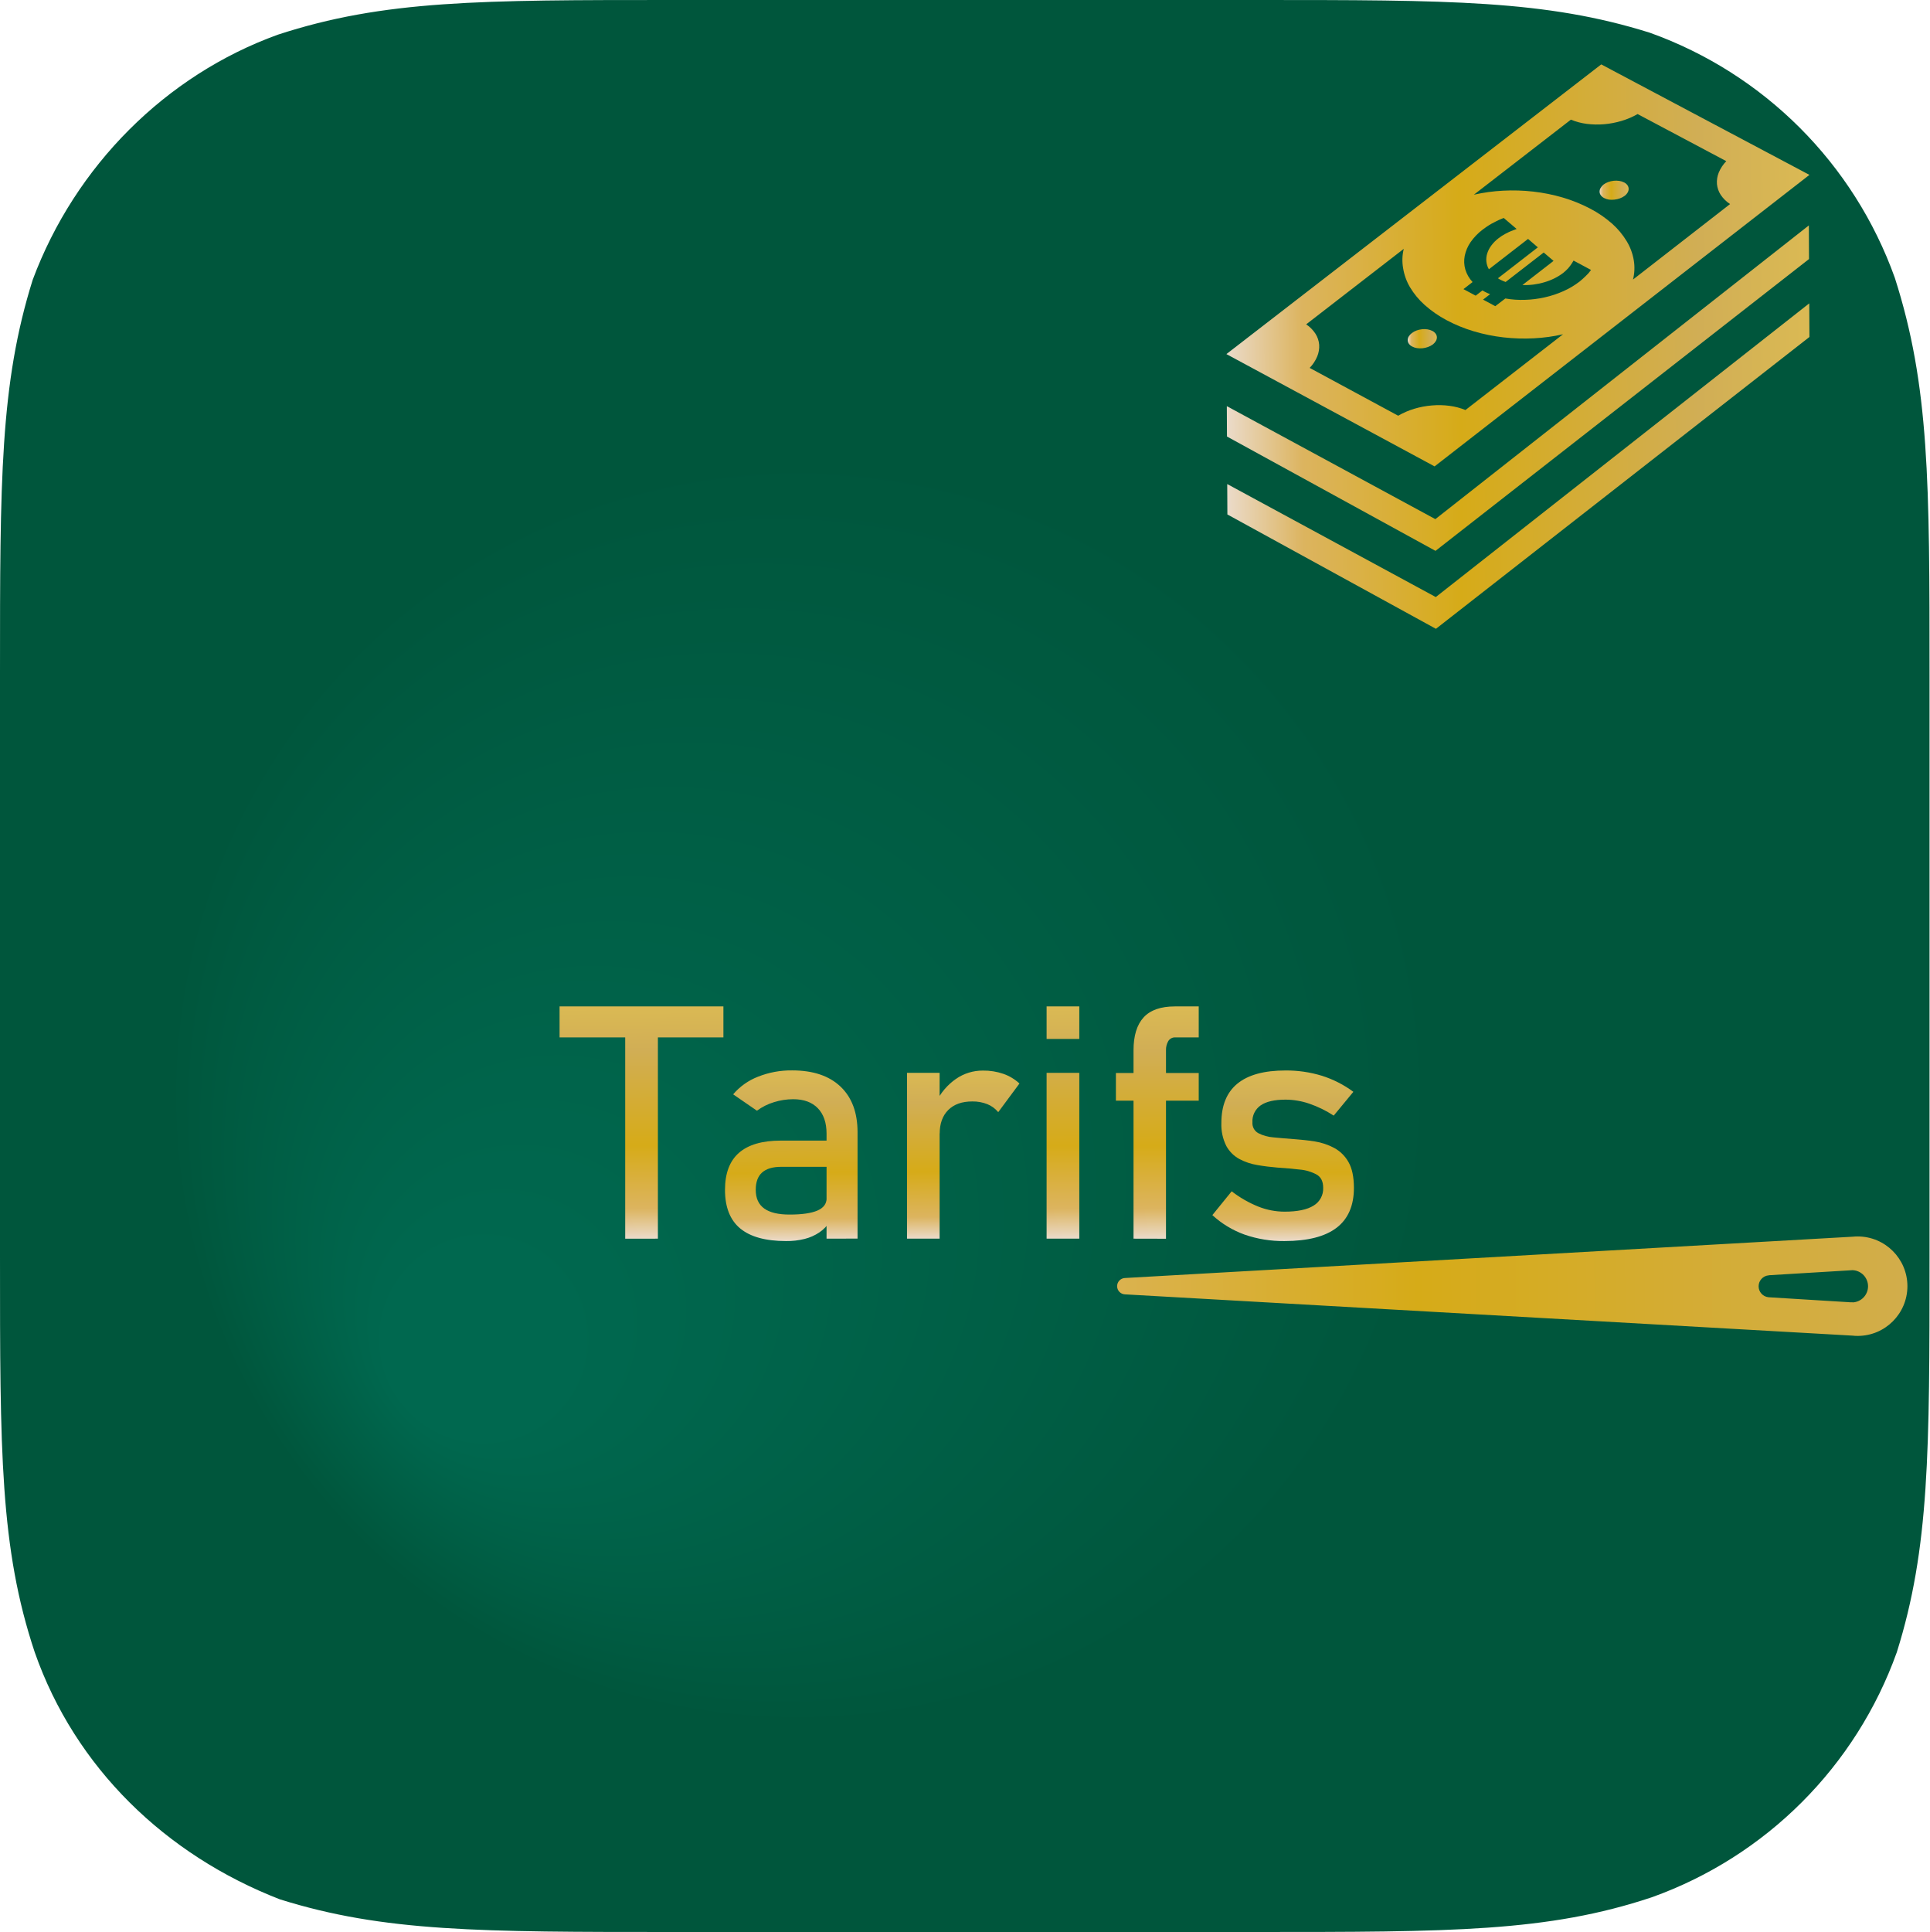
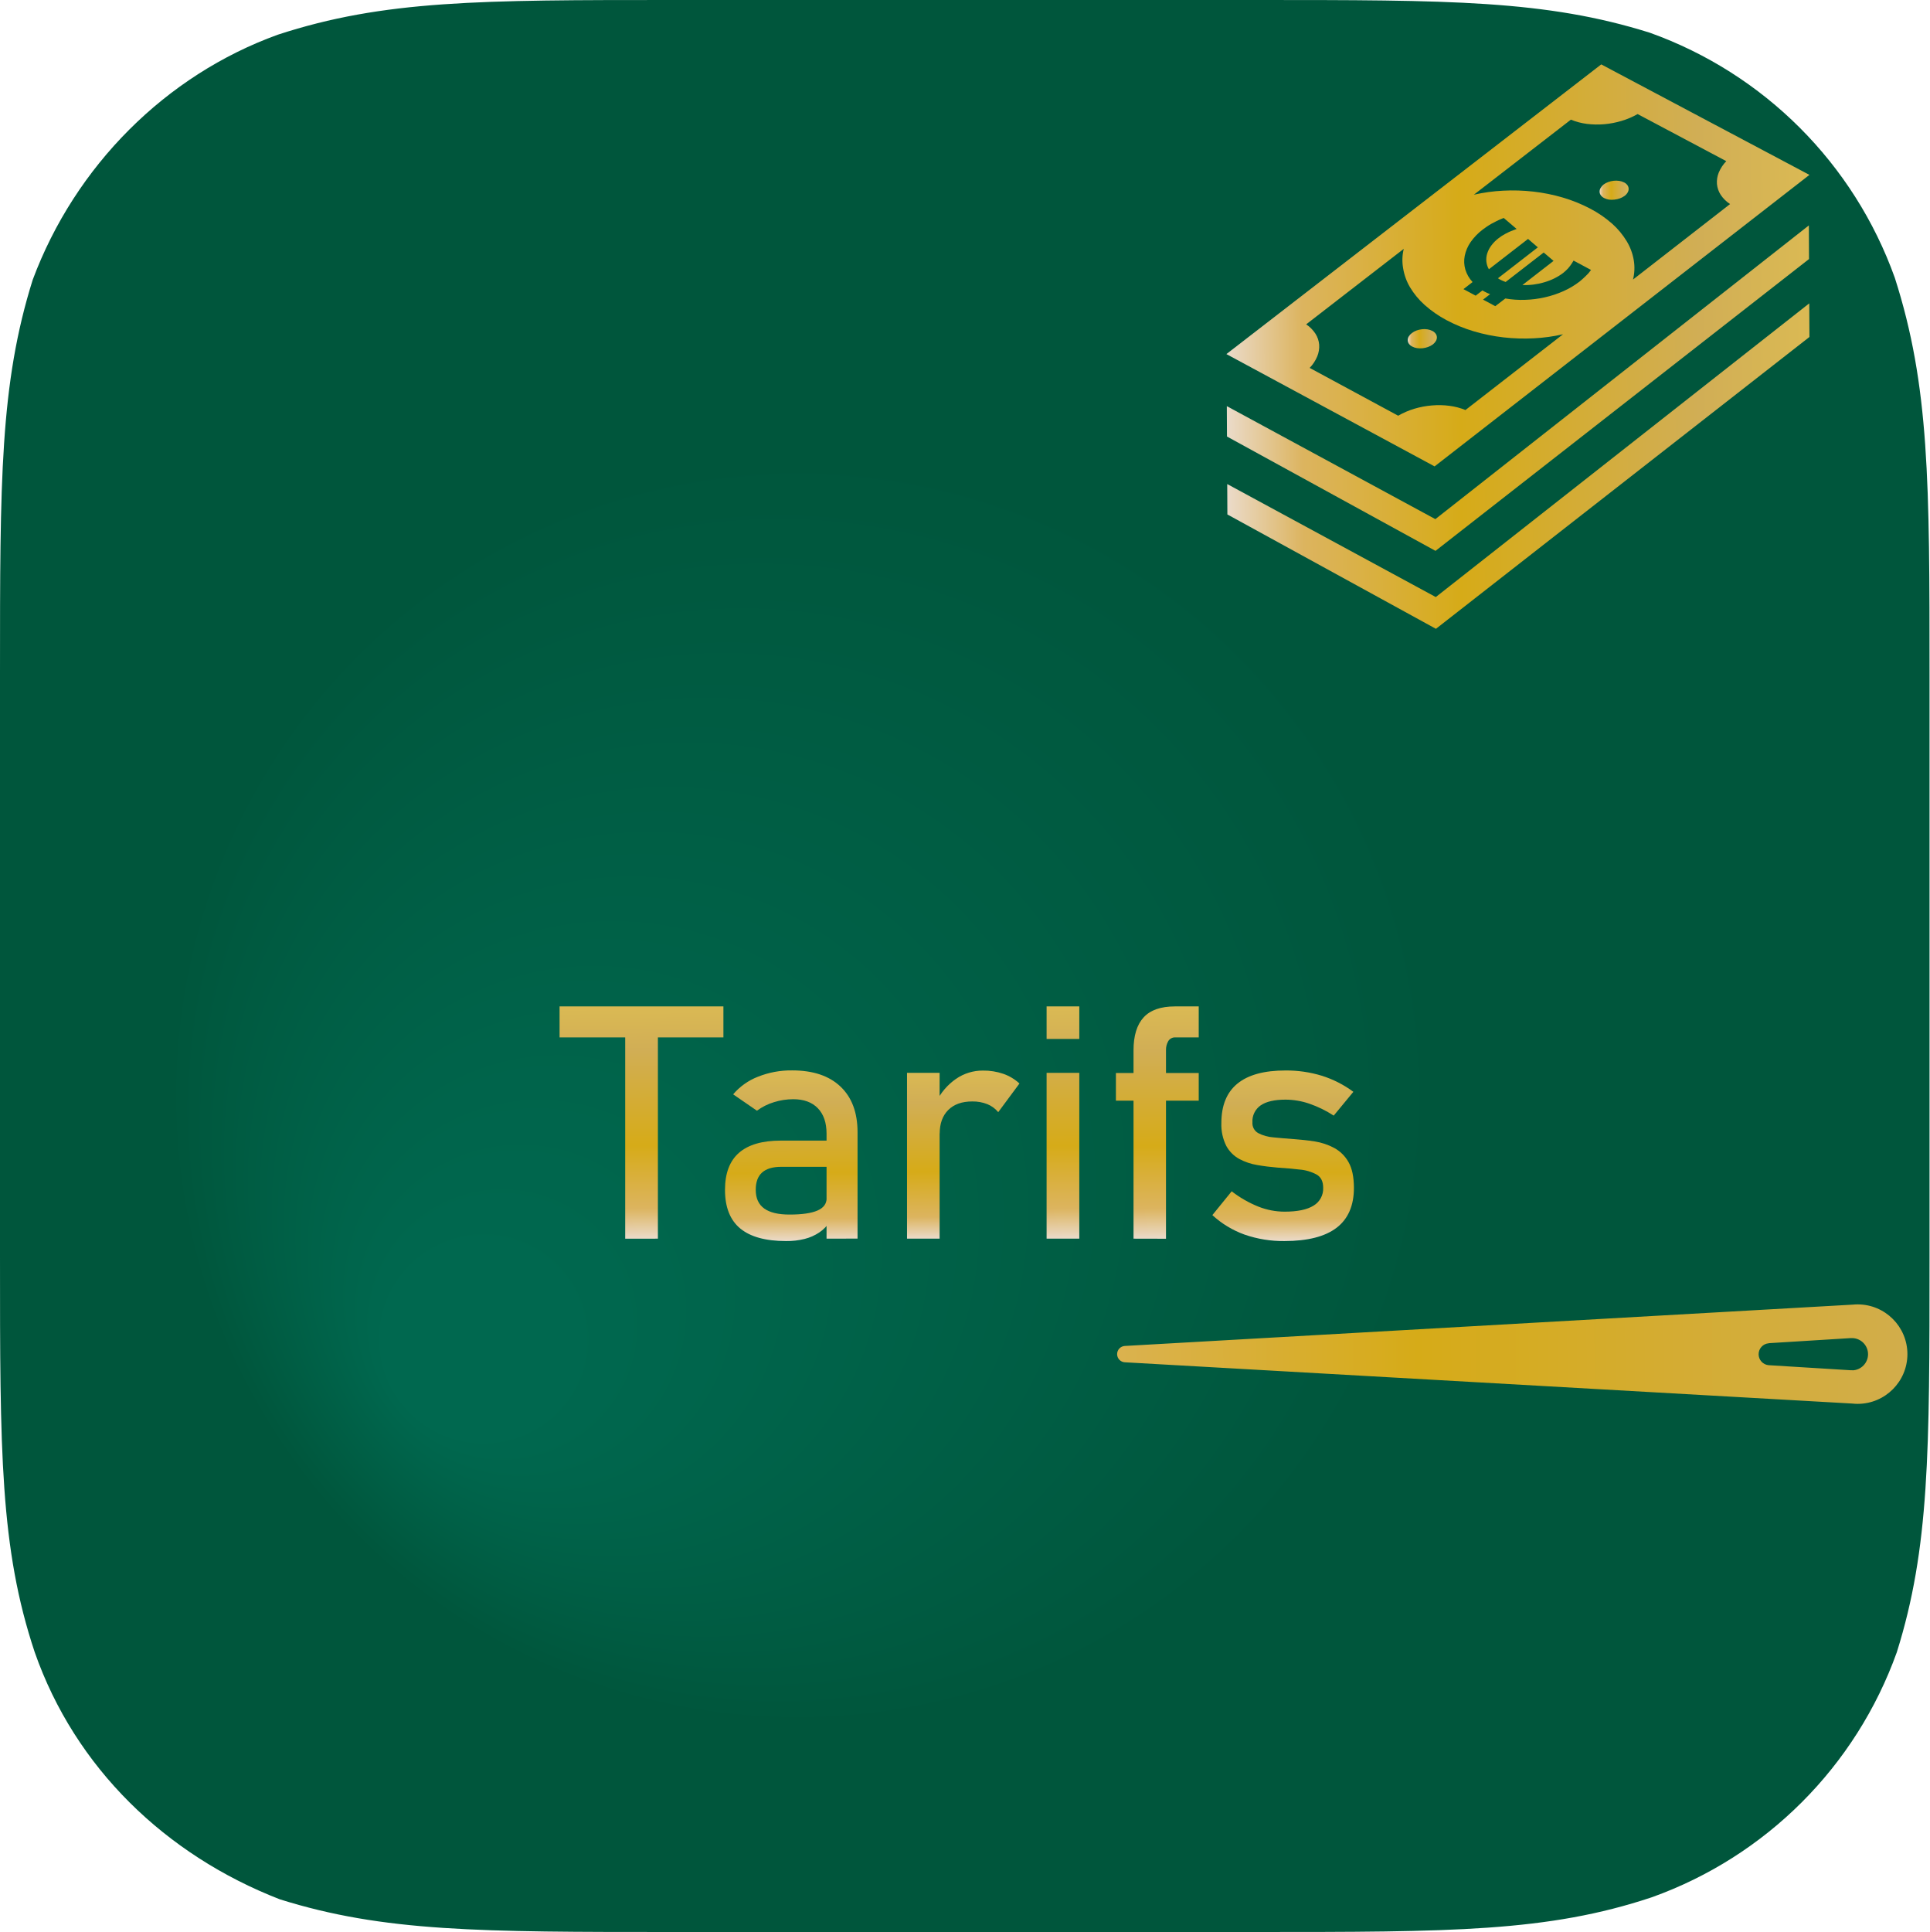
<svg xmlns="http://www.w3.org/2000/svg" xmlns:xlink="http://www.w3.org/1999/xlink" id="Base" viewBox="0 0 767 767.8">
  <defs>
    <style>.cls-1{fill:url(#Dégradé_sans_nom_5);}.cls-2{fill:url(#Atelier_CLUC);}.cls-3{fill:url(#Atelier_CLUC-2);}.cls-4{fill:url(#Atelier_CLUC-3);}.cls-5{fill:url(#Atelier_CLUC-4);}.cls-6{fill:url(#Atelier_CLUC-5);}.cls-7{fill:url(#Atelier_CLUC-6);}.cls-8{fill:url(#Atelier_CLUC-7);}.cls-9{fill:url(#Atelier_CLUC-8);}.cls-10{fill:url(#Atelier_CLUC-9);}.cls-11{fill:url(#Atelier_CLUC-10);}.cls-12{fill:url(#Atelier_CLUC-11);}.cls-13{fill:url(#Atelier_CLUC-12);}</style>
    <radialGradient id="Dégradé_sans_nom_5" cx="384" cy="384" fx="167.452" fy="551.805" r="356.3" gradientUnits="userSpaceOnUse">
      <stop offset="0.1" stop-color="#00684f" />
      <stop offset="0.71" stop-color="#00563c" />
    </radialGradient>
-     <linearGradient id="Atelier_CLUC" x1="373.12" y1="177.39" x2="377.92" y2="748.88" gradientTransform="translate(1084.27 136.71) rotate(90)" gradientUnits="userSpaceOnUse">
+     <linearGradient id="Atelier_CLUC" x1="400.12" y1="177.39" x2="404.92" y2="748.88" gradientTransform="translate(1084.27 136.71) rotate(90)" gradientUnits="userSpaceOnUse">
      <stop offset="0.01" stop-color="#dab954" />
      <stop offset="0.19" stop-color="#d1ae55" />
      <stop offset="0.6" stop-color="#d6ab18" />
      <stop offset="0.87" stop-color="#dcb45f" />
      <stop offset="1" stop-color="#ebdbca" />
    </linearGradient>
    <linearGradient id="Atelier_CLUC-2" x1="719.57" y1="153.62" x2="487.58" y2="155.57" gradientTransform="matrix(1, 0, 0, 1, 0, 0)" xlink:href="#Atelier_CLUC" />
    <linearGradient id="Atelier_CLUC-3" x1="719.73" y1="184.6" x2="487.74" y2="186.55" gradientTransform="matrix(1, 0, 0, 1, 0, 0)" xlink:href="#Atelier_CLUC" />
    <linearGradient id="Atelier_CLUC-4" x1="571.68" y1="134.68" x2="560.07" y2="134.78" gradientTransform="matrix(1, 0, 0, 1, 0, 0)" xlink:href="#Atelier_CLUC" />
    <linearGradient id="Atelier_CLUC-5" x1="720.05" y1="104.59" x2="487.71" y2="106.55" gradientTransform="matrix(1, 0, 0, 1, 0, 0)" xlink:href="#Atelier_CLUC" />
    <linearGradient id="Atelier_CLUC-6" x1="647.85" y1="75.63" x2="636.28" y2="75.73" gradientTransform="matrix(1, 0, 0, 1, 0, 0)" xlink:href="#Atelier_CLUC" />
    <linearGradient id="Atelier_CLUC-7" x1="255.44" y1="399.79" x2="256.22" y2="492.41" gradientTransform="matrix(1, 0, 0, 1, 0, 0)" xlink:href="#Atelier_CLUC" />
    <linearGradient id="Atelier_CLUC-8" x1="314.73" y1="425.52" x2="315.3" y2="493.29" gradientTransform="matrix(1, 0, 0, 1, 0, 0)" xlink:href="#Atelier_CLUC" />
    <linearGradient id="Atelier_CLUC-9" x1="383.09" y1="425.59" x2="383.66" y2="492.28" gradientTransform="matrix(1, 0, 0, 1, 0, 0)" xlink:href="#Atelier_CLUC" />
    <linearGradient id="Atelier_CLUC-10" x1="422.62" y1="400.01" x2="423.39" y2="492.41" gradientTransform="matrix(1, 0, 0, 1, 0, 0)" xlink:href="#Atelier_CLUC" />
    <linearGradient id="Atelier_CLUC-11" x1="460.4" y1="400.12" x2="461.17" y2="492.38" gradientTransform="matrix(1, 0, 0, 1, 0, 0)" xlink:href="#Atelier_CLUC" />
    <linearGradient id="Atelier_CLUC-12" x1="510.17" y1="425.53" x2="510.74" y2="493.32" gradientTransform="matrix(1, 0, 0, 1, 0, 0)" xlink:href="#Atelier_CLUC" />
  </defs>
  <path id="Background" class="cls-1" d="M499.8.1c76.7,0,115.1,0,156.5,13a161.15,161.15,0,0,1,97.4,97.4c13.8,43,13.8,81.3,13.8,158V500.2c0,76.7,0,115.1-13,156.5a161.15,161.15,0,0,1-97.4,97.4c-41.4,13.8-79.8,13.8-158,13.8H268.2c-76.7,0-115.1,0-156.5-13-45.3-17.6-81.3-52.2-97.4-98.2C.5,615.3.5,576.9.5,499.4V267.8c0-76.7,0-115.1,13-156.5C30.4,66,66.4,30,110.9,13.9,153.1.1,191.5.1,268.2.1Z" transform="translate(-0.5 -0.1)" />
-   <path id="Aiguille" class="cls-2" d="M758.71,511.24a19.79,19.79,0,0,0-19.77-19.76,18.62,18.62,0,0,0-2,.1L447.63,508a3.25,3.25,0,0,0,0,6.49l289.17,16.4a18.79,18.79,0,0,0,2.14.12A19.79,19.79,0,0,0,758.71,511.24Zm-21.81,6.4a5.58,5.58,0,0,1-.72,0l-.19,0-32.48-2a4.37,4.37,0,0,1,0-8.7c.12,0,.24,0,.36-.06l32.29-1.95c.24,0,.49-.05.74-.05a6.41,6.41,0,0,1,0,12.81Z" transform="translate(-0.5 -0.1)" />
+   <path id="Aiguille" class="cls-2" d="M758.71,538.24a19.79,19.79,0,0,0-19.77-19.76,18.62,18.62,0,0,0-2,.1L447.63,535a3.25,3.25,0,0,0,0,6.49l289.17,16.4a18.79,18.79,0,0,0,2.14.12A19.79,19.79,0,0,0,758.71,538.24Zm-21.81,6.4a5.58,5.58,0,0,1-.72,0l-.19,0-32.48-2a4.37,4.37,0,0,1,0-8.7l.36-.06,32.29-2c.24,0,.49,0,.74,0a6.41,6.41,0,0,1,0,12.81Z" transform="translate(-0.5 -0.1)" />
  <g id="Billets">
    <polygon class="cls-3" points="719.03 89.58 719.09 102.95 570.62 218.92 487.73 173.48 487.67 161.41 570.56 206.31 719.03 89.58" />
    <polygon class="cls-4" points="719.19 120.56 719.26 133.92 570.79 249.9 487.89 204.45 487.83 192.37 570.73 237.28 719.19 120.56" />
    <path class="cls-5" d="M561.69,132.49a7.46,7.46,0,0,1,1.9-1.05,9.38,9.38,0,0,1,2.17-.5,8.35,8.35,0,0,1,2.18.05,6.47,6.47,0,0,1,1.95.63,3.58,3.58,0,0,1,1.31,1.12,2.52,2.52,0,0,1,.47,1.38,2.91,2.91,0,0,1-.38,1.47,4.92,4.92,0,0,1-1.23,1.4,7.35,7.35,0,0,1-1.9,1,9.39,9.39,0,0,1-2.17.51,8.5,8.5,0,0,1-2.2-.05,5.9,5.9,0,0,1-1.94-.63,3.56,3.56,0,0,1-1.31-1.11,2.48,2.48,0,0,1-.46-1.39,2.81,2.81,0,0,1,.38-1.47A4.73,4.73,0,0,1,561.69,132.49Z" transform="translate(-0.5 -0.1)" />
    <path class="cls-6" d="M488,140.82,637,25.69,719.76,69.6l-149,115.85Zm198.66-76.7-35.2-18.69a29.69,29.69,0,0,1-6.35,2.71,34.64,34.64,0,0,1-6.93,1.33,33.14,33.14,0,0,1-6.91-.14,24.47,24.47,0,0,1-6.33-1.68L586.37,77.48a67.66,67.66,0,0,1,11.6-1.6,72.93,72.93,0,0,1,12,.36,69.22,69.22,0,0,1,11.76,2.37A59.94,59.94,0,0,1,632.59,83a44.15,44.15,0,0,1,8.75,6,30.32,30.32,0,0,1,5.81,7,21.56,21.56,0,0,1,2.79,7.54,18.85,18.85,0,0,1-.31,7.66l38.58-30a12.81,12.81,0,0,1-3.74-3.7A9.52,9.52,0,0,1,683,73.27a10.06,10.06,0,0,1,.73-4.63,14.56,14.56,0,0,1,3-4.52M583,163.07l38.81-30.13a66.46,66.46,0,0,1-11.64,1.61,73.63,73.63,0,0,1-12-.37,68.65,68.65,0,0,1-11.79-2.4,58.63,58.63,0,0,1-10.86-4.44,44.33,44.33,0,0,1-8.76-6.09,30.4,30.4,0,0,1-5.78-7,21.68,21.68,0,0,1-2.73-7.55A18.58,18.58,0,0,1,558.5,99l-38.79,30a12.85,12.85,0,0,1,3.7,3.73,9.56,9.56,0,0,1,1.47,4.38,10.38,10.38,0,0,1-.78,4.65,14.64,14.64,0,0,1-3,4.55l35.18,19a30,30,0,0,1,6.4-2.76,33.76,33.76,0,0,1,7-1.32,31.66,31.66,0,0,1,7,.15,25.18,25.18,0,0,1,6.37,1.68m20.34-71.95-5.15-4.39-.94.38c-.69.28-1.37.58-2,.91s-1.3.66-1.92,1-1.22.72-1.8,1.11-1.14.78-1.68,1.2a22.34,22.34,0,0,0-4.83,5,14.73,14.73,0,0,0-2.33,5.44,11.58,11.58,0,0,0,.23,5.43,12.55,12.55,0,0,0,2.89,5L582.23,115l4.86,2.6,2.69-2.08.19.11.2.11.2.12.21.12.53.26.53.27.57.24.61.26-2.8,2.16,4.86,2.61,4-3.06a37.54,37.54,0,0,0,7.82.54,40.87,40.87,0,0,0,7.88-1,38.81,38.81,0,0,0,7.41-2.46,31.44,31.44,0,0,0,6.38-3.79q.61-.48,1.17-1c.38-.33.73-.66,1.08-1s.67-.69,1-1,.61-.7.89-1.07l.43-.56L626,103.66l-.68,1.1a9.5,9.5,0,0,1-.69,1,12.11,12.11,0,0,1-.81,1c-.29.31-.6.62-.91.91s-.68.59-1,.87a21,21,0,0,1-3.48,2.16,23.74,23.74,0,0,1-4,1.56,26.82,26.82,0,0,1-8.76,1.12l12.38-9.6-3.92-3.33L599,112.16l-.6-.23-.58-.24-.55-.25-.54-.27-.21-.12-.2-.12-.19-.12-.19-.12L611.8,98.4l-3.89-3.35-15.57,12.06a7.66,7.66,0,0,1-1-3.08,7.93,7.93,0,0,1,.34-3.22,10.58,10.58,0,0,1,1.64-3.15,14.34,14.34,0,0,1,2.88-2.9c.4-.32.83-.62,1.27-.91s.92-.55,1.4-.82,1-.51,1.5-.75,1-.45,1.6-.66l1.33-.5" transform="translate(-0.5 -0.1)" />
    <path class="cls-7" d="M637.9,73.45a7,7,0,0,1,1.87-1,8.84,8.84,0,0,1,4.35-.47,6.29,6.29,0,0,1,2,.63,3.63,3.63,0,0,1,1.31,1.11,2.5,2.5,0,0,1,.46,1.37,2.68,2.68,0,0,1-.37,1.47,4.48,4.48,0,0,1-1.21,1.37,7.28,7.28,0,0,1-1.88,1,9.11,9.11,0,0,1-2.17.5,8.42,8.42,0,0,1-2.19,0,6.7,6.7,0,0,1-1.94-.63,3.66,3.66,0,0,1-1.31-1.11,2.53,2.53,0,0,1-.48-1.37,2.78,2.78,0,0,1,.38-1.46A4.73,4.73,0,0,1,637.9,73.45Z" transform="translate(-0.5 -0.1)" />
  </g>
  <g id="Tarifs">
    <path class="cls-8" d="M222.93,412.38V400.06h65.13v12.32Zm26.09,80V407.62h13v84.74Z" transform="translate(-0.5 -0.1)" />
    <path class="cls-9" d="M312.94,493.31q-12.13,0-18.19-5t-6.06-15.36q0-9.84,5.55-14.7t16.67-4.86h18.72l.89,10.42H311q-5,0-7.55,2.25c-1.7,1.5-2.54,3.8-2.54,6.89q0,5,3.36,7.42t10.09,2.41q7.37,0,11.05-1.58t3.68-4.95l1.33,9.26a14.93,14.93,0,0,1-4.25,4.38,18.59,18.59,0,0,1-5.81,2.57A28.79,28.79,0,0,1,312.94,493.31Zm16.12-.95V450.59q0-6.46-3.46-10.06c-2.31-2.39-5.57-3.59-9.81-3.59a25.63,25.63,0,0,0-7.64,1.18,22.12,22.12,0,0,0-6.76,3.39L291.93,435a24.65,24.65,0,0,1,9.87-7,35.44,35.44,0,0,1,13.61-2.51q12.39,0,19.17,6.41t6.8,18.09v42.34Z" transform="translate(-0.5 -0.1)" />
    <path class="cls-10" d="M361.05,492.36V426.47H374v65.89Zm36.25-50.27a10.79,10.79,0,0,0-4.32-3.18,15.6,15.6,0,0,0-6-1.08q-6.15,0-9.55,3.4t-3.4,9.43L372.67,438a24,24,0,0,1,7.84-9.14,18.62,18.62,0,0,1,10.69-3.3,24.09,24.09,0,0,1,8.16,1.3,18.36,18.36,0,0,1,6.38,3.84Z" transform="translate(-0.5 -0.1)" />
    <path class="cls-11" d="M416.53,413V400.06h13V413Zm0,79.35V426.47h13v65.89Z" transform="translate(-0.5 -0.1)" />
    <path class="cls-12" d="M444.08,437.52v-11H477v11Zm7,54.84V417.52q0-8.7,4-13.08t12.44-4.38H477v12.32h-9.26a3.09,3.09,0,0,0-2.86,1.49,6.79,6.79,0,0,0-.89,3.52v75Z" transform="translate(-0.5 -0.1)" />
    <path class="cls-13" d="M511.11,493.31a46.77,46.77,0,0,1-15.9-2.57A37.84,37.84,0,0,1,482.42,483l7.68-9.46a44.57,44.57,0,0,0,10.63,6.09,28.43,28.43,0,0,0,10.38,2q7.68,0,11.52-2.39a7.84,7.84,0,0,0,3.84-7.14c0-2.45-.85-4.19-2.57-5.2a16.94,16.94,0,0,0-6.73-2q-4.15-.48-8.92-.79c-2.66-.22-5.31-.54-7.93-1a23.15,23.15,0,0,1-7.17-2.41,13,13,0,0,1-5.18-5.17A18.77,18.77,0,0,1,486,446.4q0-10.47,6.41-15.68t19.11-5.2a48,48,0,0,1,14.4,2.09A42.41,42.41,0,0,1,538.47,434l-7.81,9.46a43.87,43.87,0,0,0-9.74-4.76,29.68,29.68,0,0,0-9.36-1.59q-6.62,0-9.91,2.26a7.63,7.63,0,0,0-3.3,6.76,4.52,4.52,0,0,0,2.29,4.28,15.37,15.37,0,0,0,6,1.69c2.5.25,5.18.48,8.06.69s5.53.48,8.35.92a24.54,24.54,0,0,1,7.77,2.58,14.35,14.35,0,0,1,5.72,5.64q2.14,3.75,2.15,10.22,0,10.6-6.88,15.87T511.11,493.31Z" transform="translate(-0.5 -0.1)" />
  </g>
</svg>
